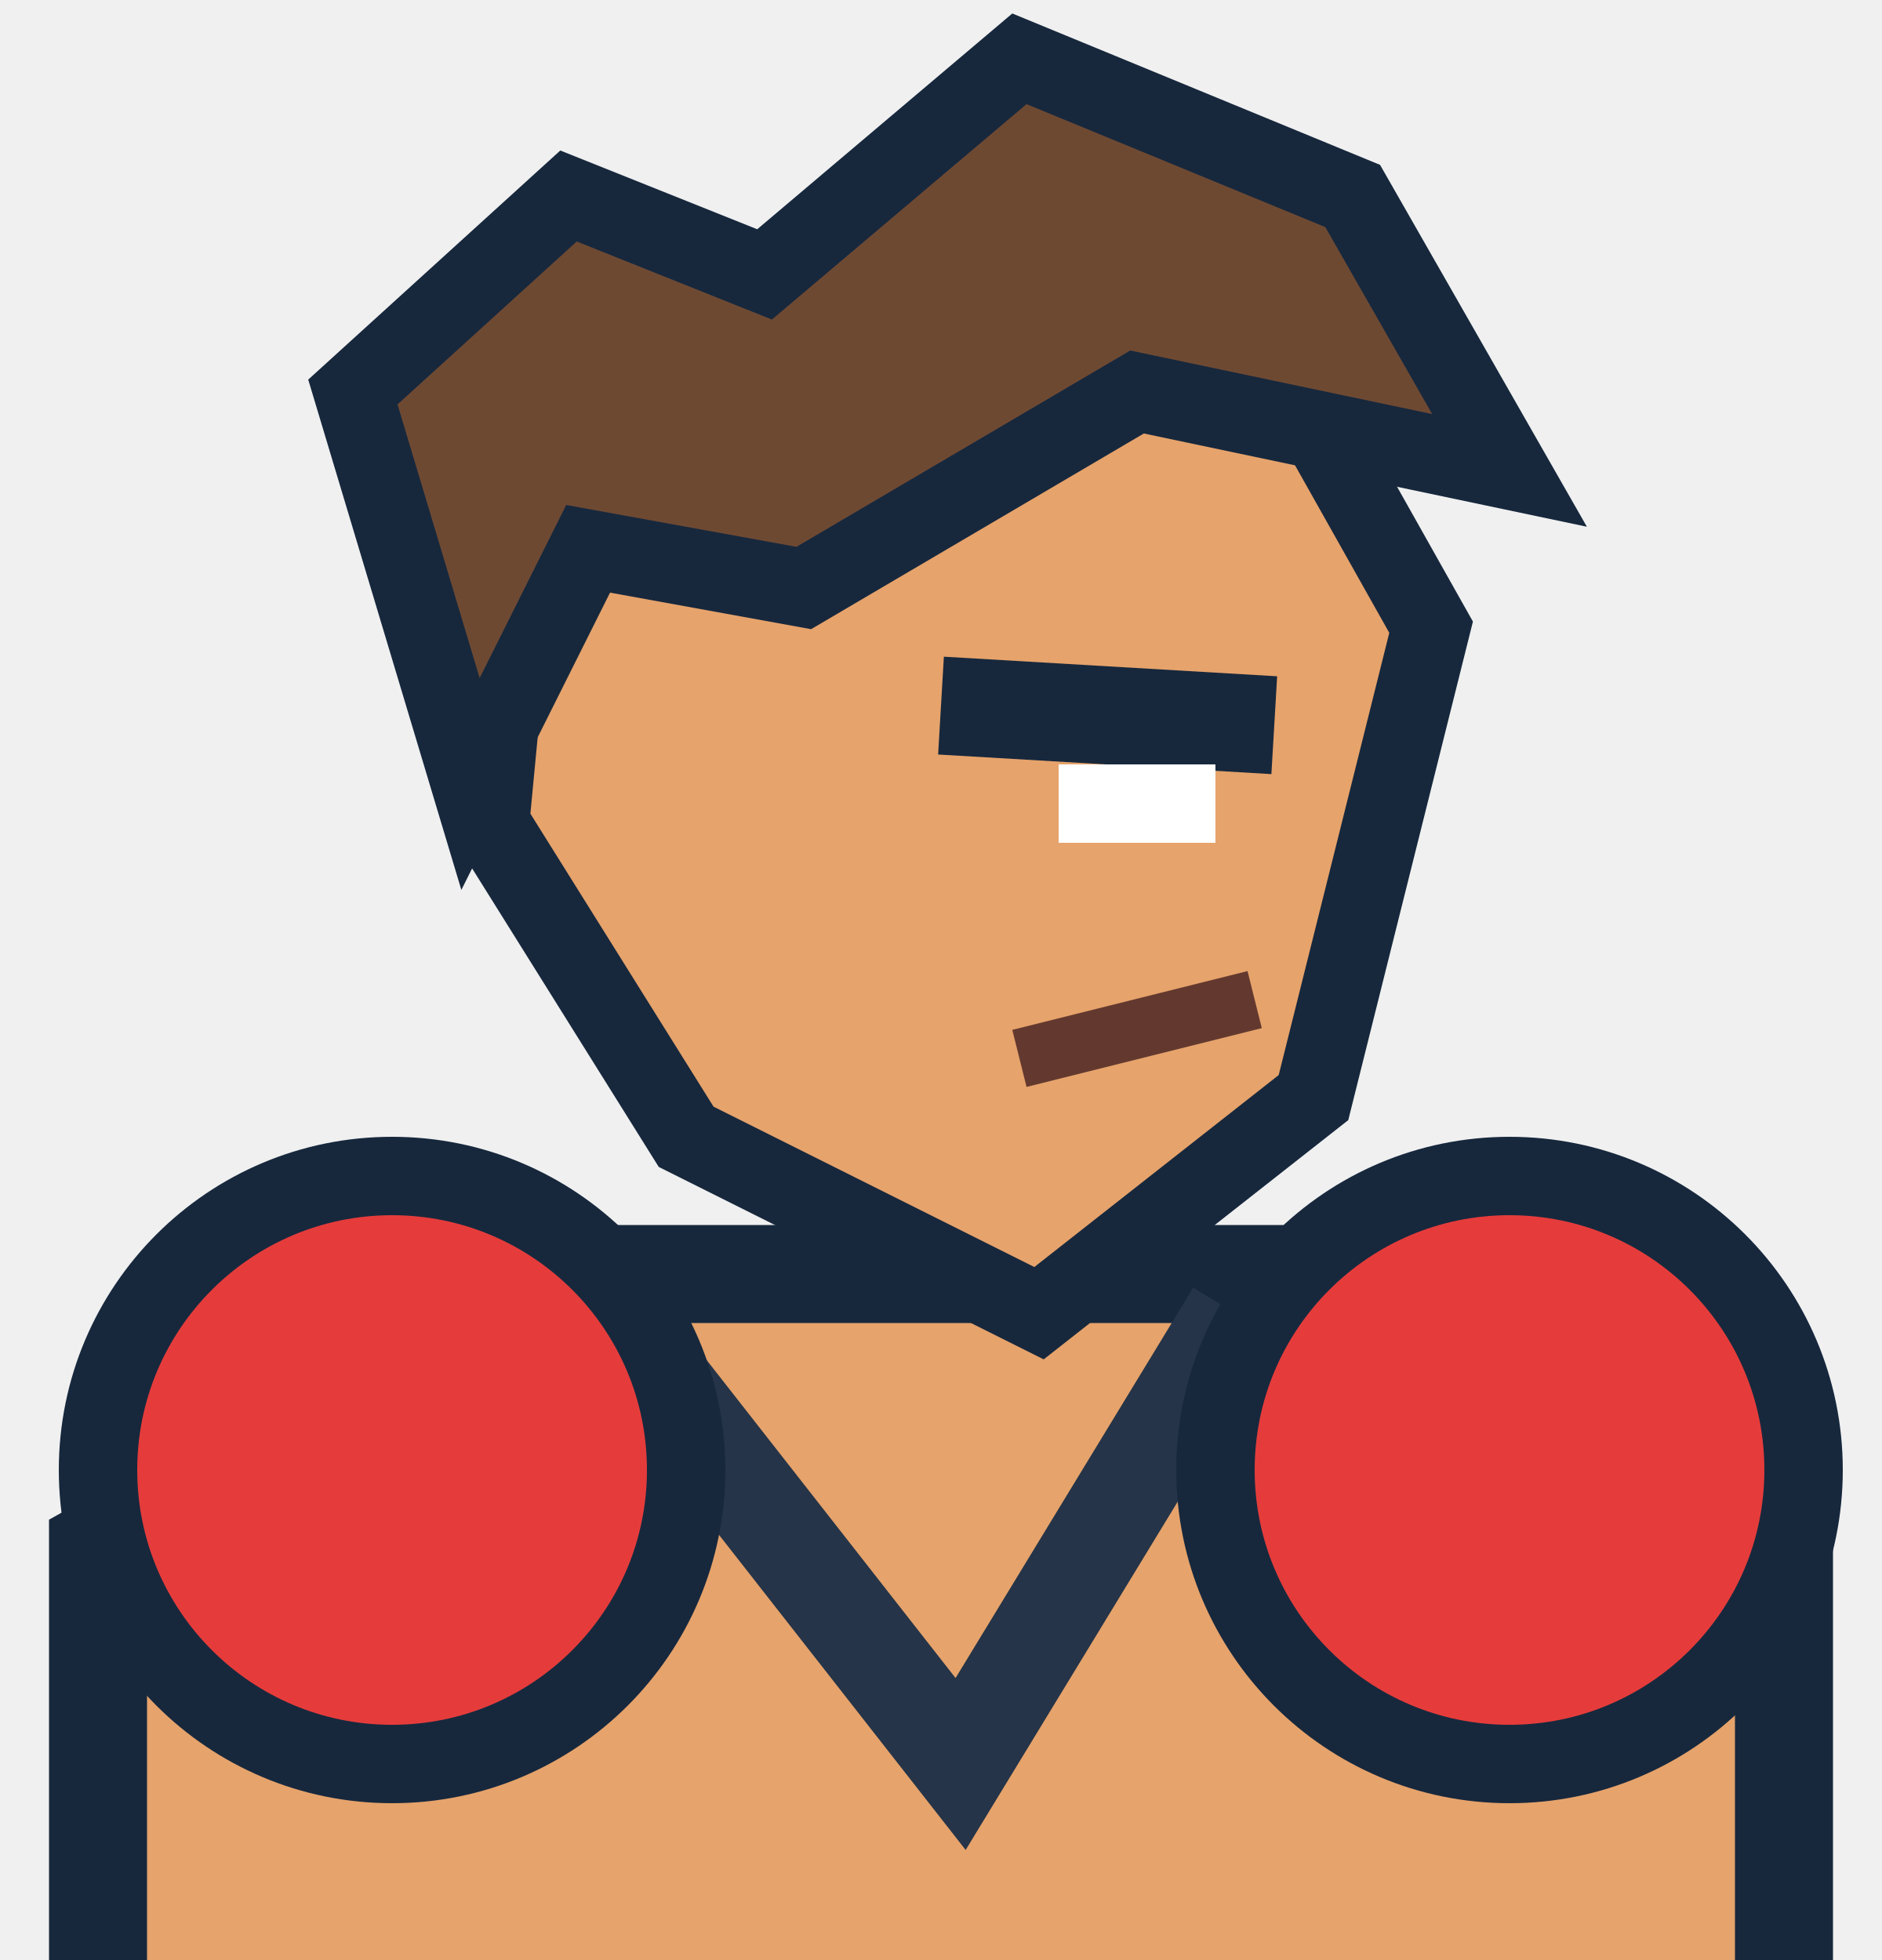
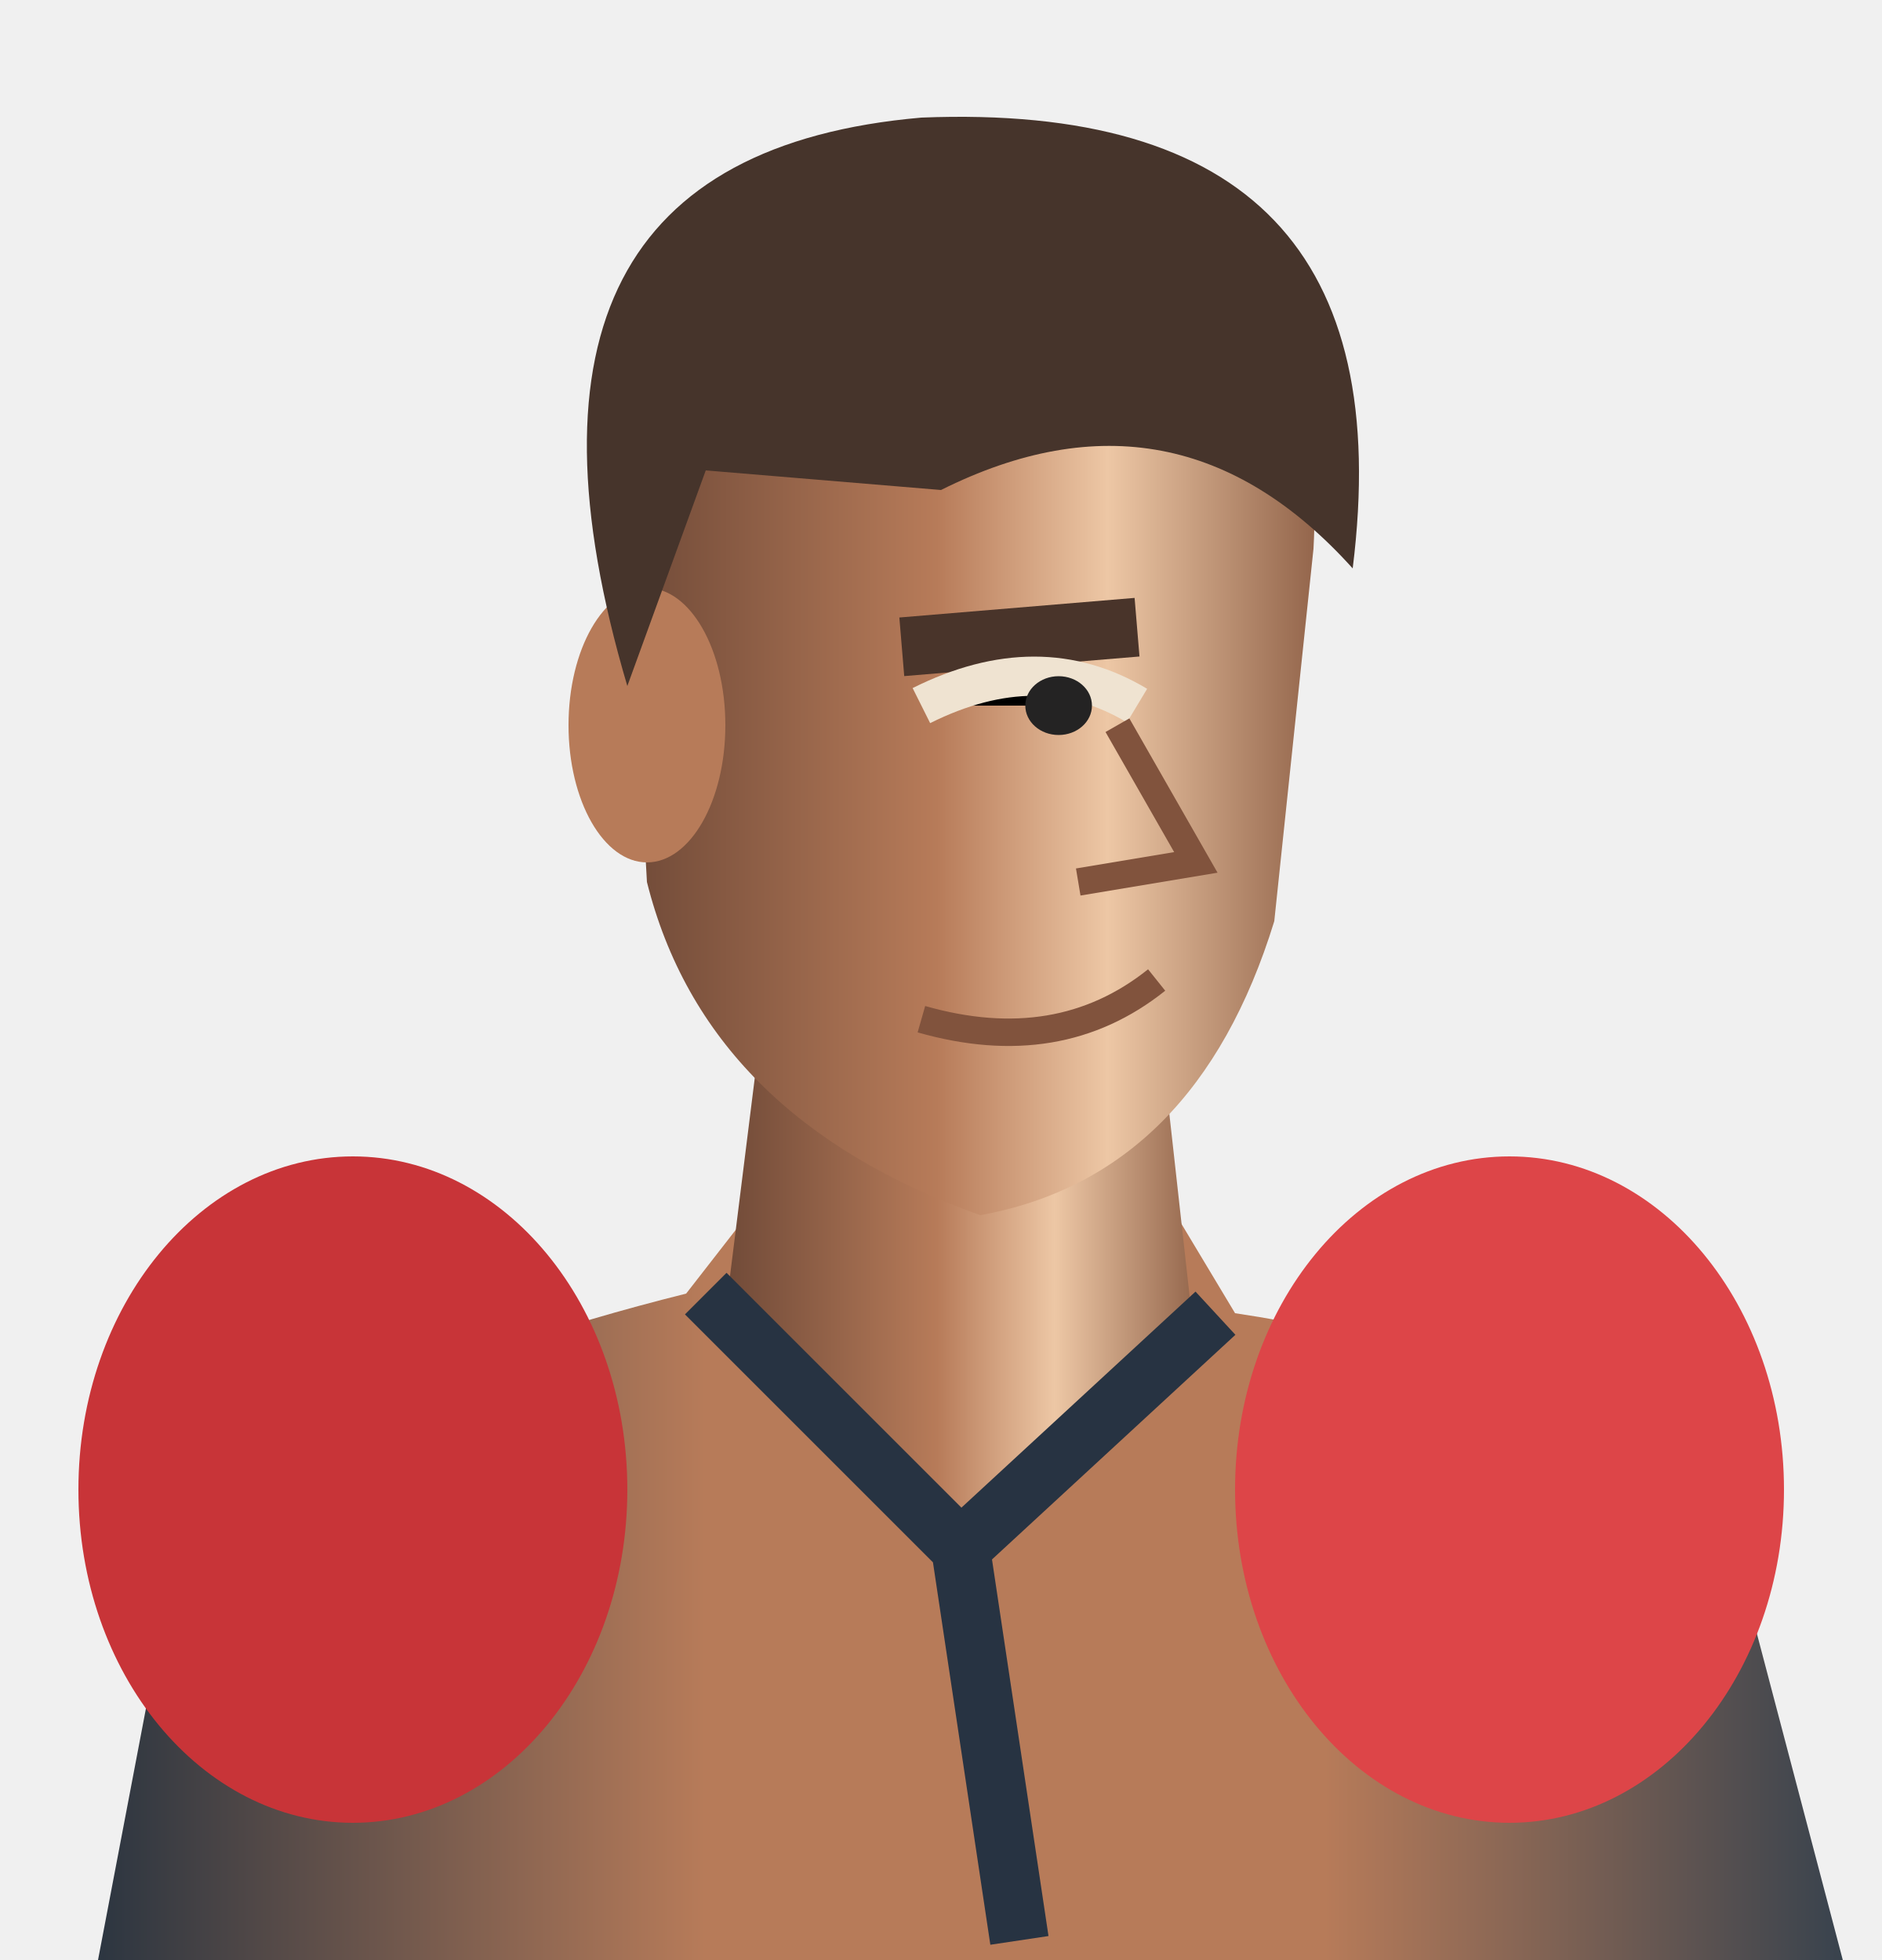
<svg xmlns="http://www.w3.org/2000/svg" viewBox="0 0 96 100">
-   <path d="M5 100V79L30 65H65L91 79V100" fill="#e6a36b" stroke="#17283d" stroke-width="5" />
-   <path d="M31 67L49 90L63 67" fill="none" stroke="#253448" stroke-width="5" />
-   <path d="M27 21L64 16L73 32L67 56L53 67L35 58L25 42Z" fill="#e6a36b" stroke="#17283d" stroke-width="4" />
-   <path d="M24 40L18 20L29 10L39 14L52 3L69 10L77 24L58 20L41 30L30 28Z" fill="#6e4932" stroke="#17283d" stroke-width="4" />
-   <path d="M48 36L65 37" stroke="#17283d" stroke-width="5" />
-   <path d="M54 39H62V43H54Z" fill="white" />
-   <path d="M52 54L64 51" stroke="#63392f" stroke-width="3" />
-   <circle cx="20" cy="75" r="15" fill="#e53c3b" stroke="#17283d" stroke-width="4" />
-   <circle cx="77" cy="75" r="15" fill="#e53c3b" stroke="#17283d" stroke-width="4" />
+   <defs>
+     <linearGradient id="skin">
+       <stop stop-color="#704a38" />
+       <stop offset=".45" stop-color="#b77b59" />
+       <stop offset=".7" stop-color="#edc7a5" />
+       <stop offset="1" stop-color="#94664c" />
+     </linearGradient>
+     <linearGradient id="cloth">
+       <stop stop-color="#293440" />
+       <stop offset=".35" stop-color="#b77b59" />
+       <stop offset=".7" stop-color="#b77b59" />
+       <stop offset="1" stop-color="#35414d" />
+     </linearGradient>
+   </defs>
+   <path d="M5 100L9 79Q15 71 35 66L42 57H57L63 67Q83 70 89 81L94 100Z" fill="url(#cloth)" />
+   <path d="M39 51H59L61 69L49 78L37 67Z" fill="url(#skin)" />
+   <path d="M32 27Q32 10 49 10Q68 10 67 28L65 47Q61 60 50 62Q36 57 33 45Z" fill="url(#skin)" />
+   <ellipse cx="33" cy="37" rx="4" ry="7" fill="#b77b59" />
+   <path d="M32 35Q24 8 47 6Q72 5 69 29Q60 19 48 25L36 24Z" fill="#46342b" />
+   <path d="M46 33L58 32" stroke="#49342a" stroke-width="3" />
+   <path d="M47 36Q53 33 58 36" stroke="#efe3d1" stroke-width="2" />
+   <ellipse cx="54" cy="36" rx="1.7" ry="1.5" fill="#242323" />
+   <path d="M57 37L61 44L55 45M47 52Q54 54 59 50" fill="none" stroke="#81533d" stroke-width="1.4" />
+   <path d="M36 66L49 79L62 67M49 79L52 99" fill="none" stroke="#273342" stroke-width="3" />
+   <ellipse cx="18" cy="76" rx="14" ry="17" fill="#c83438" />
+   <ellipse cx="77" cy="76" rx="14" ry="17" fill="#dd4548" />
</svg>
